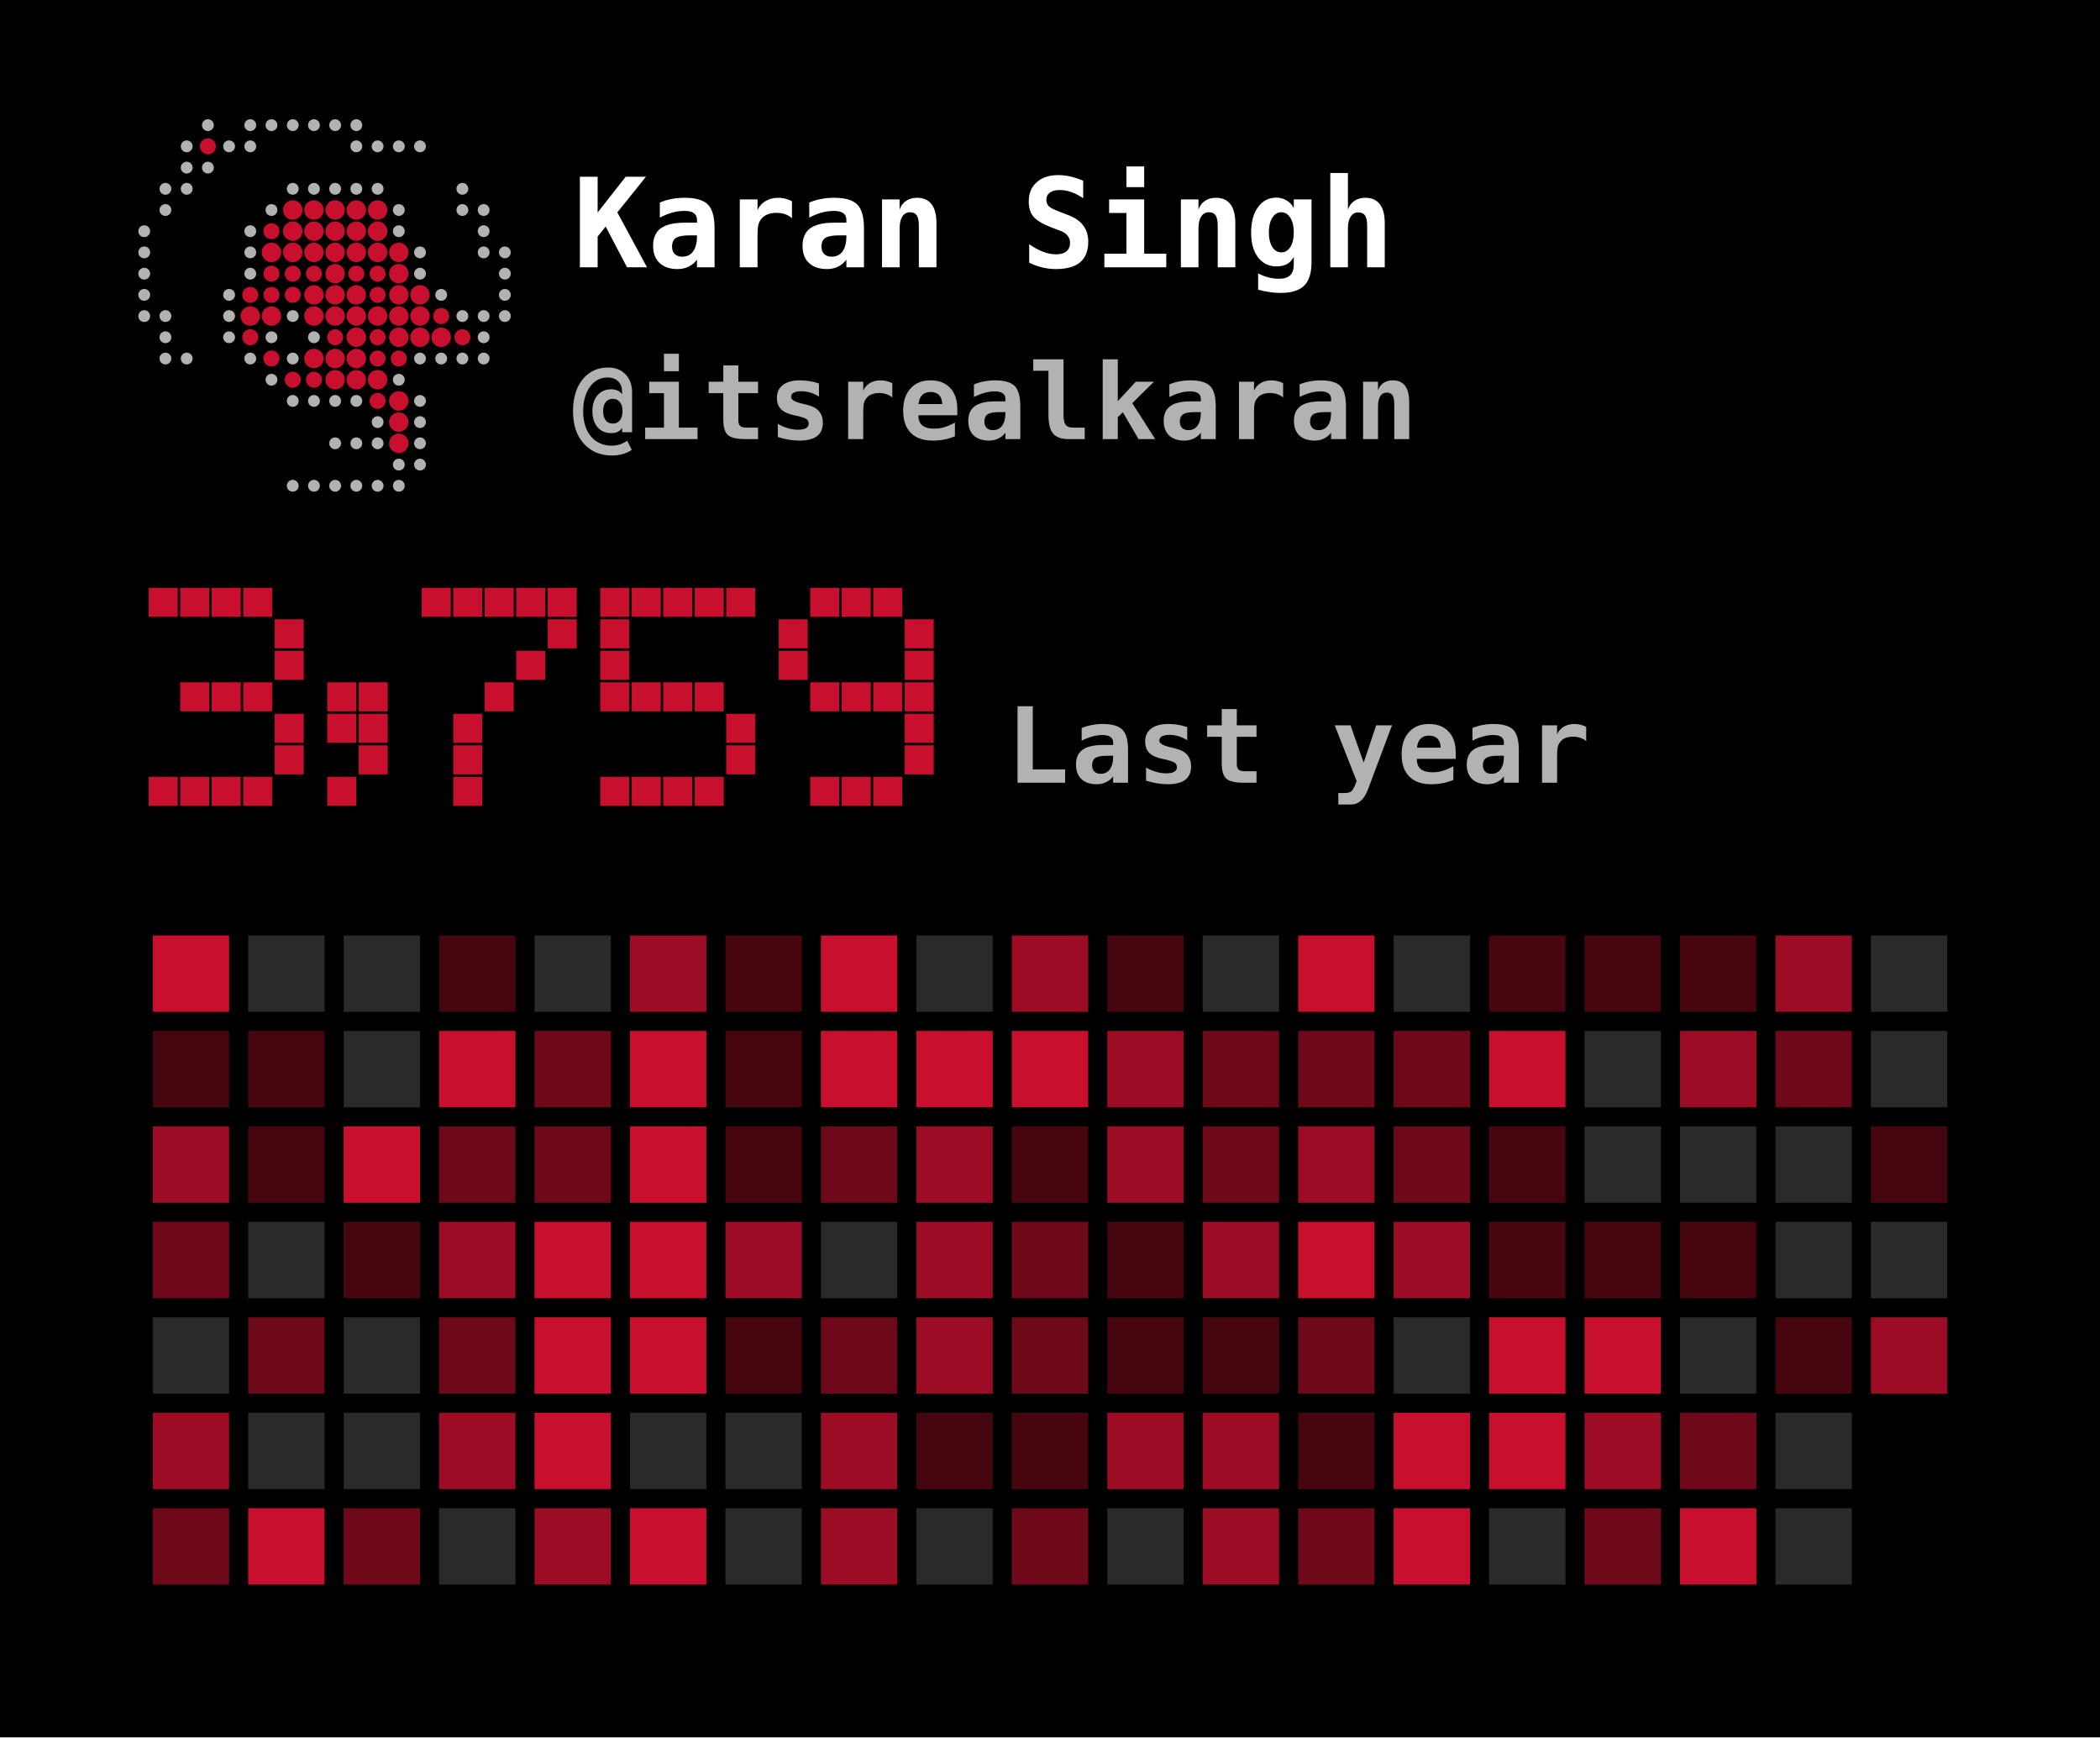
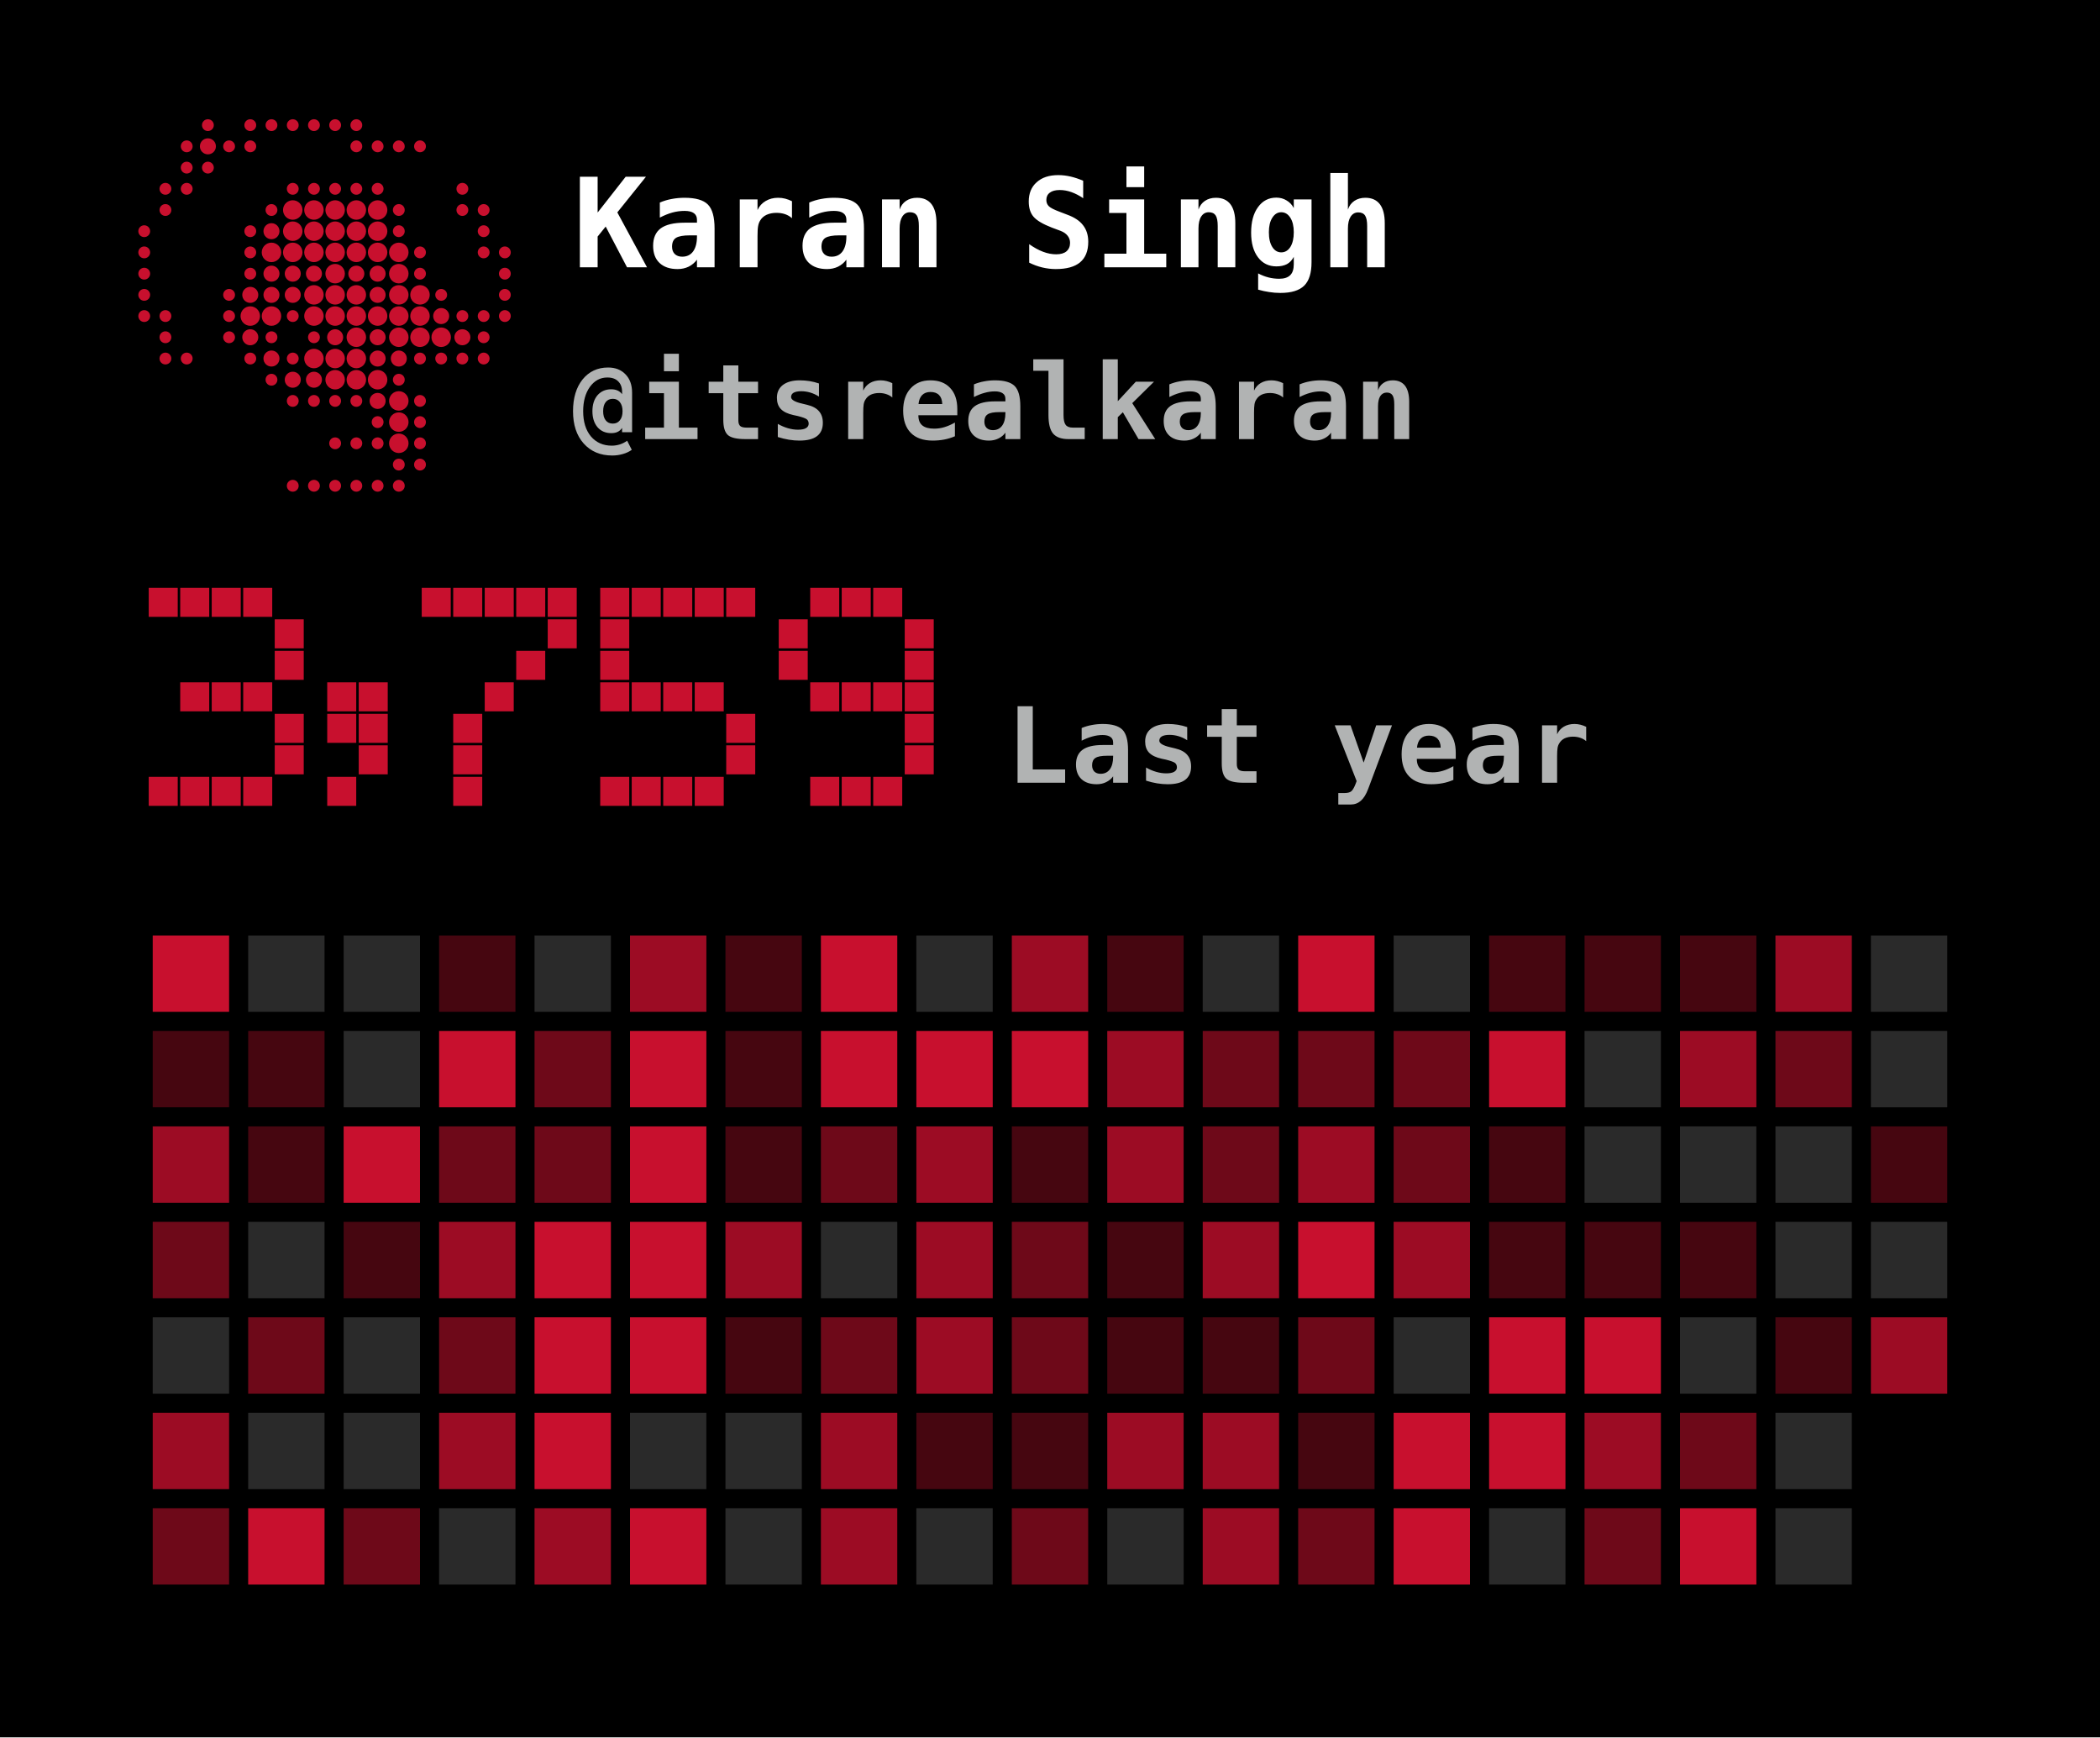
<svg xmlns="http://www.w3.org/2000/svg" width="220" height="182" viewBox="0 0 220 182" role="img">
  <rect width="220" height="182" fill="#000000" />
  <rect x="14" y="14" width="0" height="0" fill="#C8102E" />
-   <circle cx="21.78" cy="13.11" r="0.62" fill="#B1B3B3" />
-   <circle cx="26.22" cy="13.11" r="0.62" fill="#B1B3B3" />
-   <circle cx="28.44" cy="13.11" r="0.62" fill="#B1B3B3" />
-   <circle cx="30.67" cy="13.11" r="0.62" fill="#B1B3B3" />
-   <circle cx="32.89" cy="13.11" r="0.62" fill="#B1B3B3" />
-   <circle cx="35.11" cy="13.11" r="0.62" fill="#B1B3B3" />
-   <circle cx="37.33" cy="13.11" r="0.62" fill="#B1B3B3" />
-   <circle cx="19.56" cy="15.33" r="0.62" fill="#B1B3B3" />
+   <circle cx="21.78" cy="13.11" r="0.62" fill="#C8102E" />
+   <circle cx="26.22" cy="13.11" r="0.62" fill="#C8102E" />
+   <circle cx="28.44" cy="13.11" r="0.62" fill="#C8102E" />
+   <circle cx="30.67" cy="13.11" r="0.62" fill="#C8102E" />
+   <circle cx="32.89" cy="13.11" r="0.62" fill="#C8102E" />
+   <circle cx="35.11" cy="13.11" r="0.62" fill="#C8102E" />
+   <circle cx="37.33" cy="13.11" r="0.62" fill="#C8102E" />
+   <circle cx="19.56" cy="15.33" r="0.62" fill="#C8102E" />
  <circle cx="21.78" cy="15.33" r="0.84" fill="#C8102E" />
-   <circle cx="24.00" cy="15.33" r="0.62" fill="#B1B3B3" />
-   <circle cx="26.22" cy="15.33" r="0.62" fill="#B1B3B3" />
-   <circle cx="37.33" cy="15.33" r="0.62" fill="#B1B3B3" />
-   <circle cx="39.56" cy="15.33" r="0.62" fill="#B1B3B3" />
-   <circle cx="41.78" cy="15.33" r="0.62" fill="#B1B3B3" />
-   <circle cx="44.00" cy="15.33" r="0.62" fill="#B1B3B3" />
-   <circle cx="19.56" cy="17.56" r="0.62" fill="#B1B3B3" />
-   <circle cx="21.78" cy="17.56" r="0.62" fill="#B1B3B3" />
-   <circle cx="17.33" cy="19.78" r="0.62" fill="#B1B3B3" />
-   <circle cx="19.56" cy="19.78" r="0.62" fill="#B1B3B3" />
-   <circle cx="30.67" cy="19.78" r="0.62" fill="#B1B3B3" />
-   <circle cx="32.89" cy="19.78" r="0.62" fill="#B1B3B3" />
-   <circle cx="35.11" cy="19.78" r="0.62" fill="#B1B3B3" />
-   <circle cx="37.33" cy="19.78" r="0.62" fill="#B1B3B3" />
-   <circle cx="39.56" cy="19.78" r="0.62" fill="#B1B3B3" />
-   <circle cx="48.44" cy="19.78" r="0.62" fill="#B1B3B3" />
-   <circle cx="17.33" cy="22.00" r="0.62" fill="#B1B3B3" />
-   <circle cx="28.44" cy="22.00" r="0.62" fill="#B1B3B3" />
+   <circle cx="24.00" cy="15.33" r="0.62" fill="#C8102E" />
+   <circle cx="26.22" cy="15.33" r="0.62" fill="#C8102E" />
+   <circle cx="37.33" cy="15.33" r="0.62" fill="#C8102E" />
+   <circle cx="39.56" cy="15.33" r="0.62" fill="#C8102E" />
+   <circle cx="41.78" cy="15.33" r="0.62" fill="#C8102E" />
+   <circle cx="44.00" cy="15.33" r="0.62" fill="#C8102E" />
+   <circle cx="19.56" cy="17.56" r="0.62" fill="#C8102E" />
+   <circle cx="21.78" cy="17.56" r="0.62" fill="#C8102E" />
+   <circle cx="17.33" cy="19.78" r="0.62" fill="#C8102E" />
+   <circle cx="19.56" cy="19.78" r="0.62" fill="#C8102E" />
+   <circle cx="30.67" cy="19.78" r="0.62" fill="#C8102E" />
+   <circle cx="32.89" cy="19.78" r="0.62" fill="#C8102E" />
+   <circle cx="35.11" cy="19.78" r="0.62" fill="#C8102E" />
+   <circle cx="37.33" cy="19.78" r="0.62" fill="#C8102E" />
+   <circle cx="39.56" cy="19.78" r="0.62" fill="#C8102E" />
+   <circle cx="48.44" cy="19.78" r="0.62" fill="#C8102E" />
+   <circle cx="17.33" cy="22.00" r="0.62" fill="#C8102E" />
+   <circle cx="28.44" cy="22.00" r="0.62" fill="#C8102E" />
  <circle cx="30.67" cy="22.00" r="1.02" fill="#C8102E" />
  <circle cx="32.89" cy="22.00" r="1.02" fill="#C8102E" />
  <circle cx="35.11" cy="22.00" r="1.02" fill="#C8102E" />
  <circle cx="37.33" cy="22.00" r="1.02" fill="#C8102E" />
  <circle cx="39.56" cy="22.00" r="1.02" fill="#C8102E" />
-   <circle cx="41.78" cy="22.00" r="0.62" fill="#B1B3B3" />
-   <circle cx="48.44" cy="22.00" r="0.62" fill="#B1B3B3" />
-   <circle cx="50.67" cy="22.00" r="0.62" fill="#B1B3B3" />
-   <circle cx="15.11" cy="24.22" r="0.62" fill="#B1B3B3" />
-   <circle cx="26.22" cy="24.22" r="0.62" fill="#B1B3B3" />
+   <circle cx="41.78" cy="22.00" r="0.62" fill="#C8102E" />
+   <circle cx="48.44" cy="22.00" r="0.62" fill="#C8102E" />
+   <circle cx="50.67" cy="22.00" r="0.62" fill="#C8102E" />
+   <circle cx="15.11" cy="24.22" r="0.62" fill="#C8102E" />
+   <circle cx="26.22" cy="24.22" r="0.62" fill="#C8102E" />
  <circle cx="28.44" cy="24.22" r="0.84" fill="#C8102E" />
  <circle cx="30.67" cy="24.22" r="1.02" fill="#C8102E" />
  <circle cx="32.89" cy="24.22" r="1.02" fill="#C8102E" />
  <circle cx="35.11" cy="24.22" r="1.02" fill="#C8102E" />
  <circle cx="37.33" cy="24.22" r="1.02" fill="#C8102E" />
  <circle cx="39.56" cy="24.22" r="1.02" fill="#C8102E" />
-   <circle cx="41.78" cy="24.22" r="0.62" fill="#B1B3B3" />
-   <circle cx="50.67" cy="24.22" r="0.62" fill="#B1B3B3" />
-   <circle cx="15.11" cy="26.44" r="0.62" fill="#B1B3B3" />
-   <circle cx="26.22" cy="26.44" r="0.62" fill="#B1B3B3" />
+   <circle cx="41.78" cy="24.22" r="0.62" fill="#C8102E" />
+   <circle cx="50.67" cy="24.22" r="0.62" fill="#C8102E" />
+   <circle cx="15.11" cy="26.44" r="0.62" fill="#C8102E" />
+   <circle cx="26.22" cy="26.44" r="0.62" fill="#C8102E" />
  <circle cx="28.44" cy="26.44" r="1.02" fill="#C8102E" />
  <circle cx="30.67" cy="26.44" r="1.02" fill="#C8102E" />
  <circle cx="32.89" cy="26.44" r="1.02" fill="#C8102E" />
  <circle cx="35.11" cy="26.44" r="1.02" fill="#C8102E" />
  <circle cx="37.33" cy="26.44" r="1.02" fill="#C8102E" />
  <circle cx="39.56" cy="26.44" r="1.02" fill="#C8102E" />
  <circle cx="41.78" cy="26.44" r="1.02" fill="#C8102E" />
-   <circle cx="44.00" cy="26.44" r="0.62" fill="#B1B3B3" />
-   <circle cx="50.67" cy="26.44" r="0.62" fill="#B1B3B3" />
-   <circle cx="52.89" cy="26.44" r="0.62" fill="#B1B3B3" />
-   <circle cx="15.11" cy="28.67" r="0.62" fill="#B1B3B3" />
-   <circle cx="26.22" cy="28.67" r="0.62" fill="#B1B3B3" />
+   <circle cx="44.00" cy="26.44" r="0.62" fill="#C8102E" />
+   <circle cx="50.67" cy="26.44" r="0.62" fill="#C8102E" />
+   <circle cx="52.89" cy="26.44" r="0.62" fill="#C8102E" />
+   <circle cx="15.11" cy="28.67" r="0.62" fill="#C8102E" />
+   <circle cx="26.22" cy="28.67" r="0.62" fill="#C8102E" />
  <circle cx="28.44" cy="28.67" r="0.84" fill="#C8102E" />
  <circle cx="30.67" cy="28.67" r="0.84" fill="#C8102E" />
  <circle cx="32.89" cy="28.67" r="0.84" fill="#C8102E" />
  <circle cx="35.11" cy="28.67" r="1.02" fill="#C8102E" />
  <circle cx="37.33" cy="28.67" r="0.84" fill="#C8102E" />
  <circle cx="39.56" cy="28.67" r="0.84" fill="#C8102E" />
  <circle cx="41.78" cy="28.67" r="1.02" fill="#C8102E" />
-   <circle cx="44.00" cy="28.67" r="0.62" fill="#B1B3B3" />
-   <circle cx="52.89" cy="28.67" r="0.62" fill="#B1B3B3" />
-   <circle cx="15.11" cy="30.89" r="0.62" fill="#B1B3B3" />
-   <circle cx="24.00" cy="30.89" r="0.62" fill="#B1B3B3" />
+   <circle cx="44.00" cy="28.67" r="0.62" fill="#C8102E" />
+   <circle cx="52.89" cy="28.67" r="0.62" fill="#C8102E" />
+   <circle cx="15.11" cy="30.89" r="0.62" fill="#C8102E" />
+   <circle cx="24.00" cy="30.89" r="0.62" fill="#C8102E" />
  <circle cx="26.22" cy="30.89" r="0.84" fill="#C8102E" />
  <circle cx="28.44" cy="30.89" r="0.84" fill="#C8102E" />
  <circle cx="30.67" cy="30.89" r="0.84" fill="#C8102E" />
  <circle cx="32.89" cy="30.89" r="1.02" fill="#C8102E" />
  <circle cx="35.11" cy="30.89" r="1.02" fill="#C8102E" />
  <circle cx="37.33" cy="30.89" r="1.02" fill="#C8102E" />
  <circle cx="39.56" cy="30.89" r="0.84" fill="#C8102E" />
  <circle cx="41.78" cy="30.89" r="1.02" fill="#C8102E" />
  <circle cx="44.00" cy="30.89" r="1.02" fill="#C8102E" />
-   <circle cx="46.22" cy="30.89" r="0.62" fill="#B1B3B3" />
-   <circle cx="52.89" cy="30.89" r="0.62" fill="#B1B3B3" />
-   <circle cx="15.11" cy="33.11" r="0.62" fill="#B1B3B3" />
-   <circle cx="17.33" cy="33.11" r="0.62" fill="#B1B3B3" />
-   <circle cx="24.00" cy="33.11" r="0.62" fill="#B1B3B3" />
+   <circle cx="46.22" cy="30.89" r="0.62" fill="#C8102E" />
+   <circle cx="52.89" cy="30.89" r="0.62" fill="#C8102E" />
+   <circle cx="15.11" cy="33.11" r="0.62" fill="#C8102E" />
+   <circle cx="17.33" cy="33.11" r="0.62" fill="#C8102E" />
+   <circle cx="24.00" cy="33.11" r="0.62" fill="#C8102E" />
  <circle cx="26.22" cy="33.11" r="1.02" fill="#C8102E" />
  <circle cx="28.44" cy="33.11" r="1.02" fill="#C8102E" />
-   <circle cx="30.67" cy="33.11" r="0.62" fill="#B1B3B3" />
+   <circle cx="30.67" cy="33.11" r="0.62" fill="#C8102E" />
  <circle cx="32.89" cy="33.11" r="1.02" fill="#C8102E" />
  <circle cx="35.11" cy="33.11" r="1.02" fill="#C8102E" />
  <circle cx="37.33" cy="33.11" r="1.02" fill="#C8102E" />
  <circle cx="39.56" cy="33.11" r="1.02" fill="#C8102E" />
  <circle cx="41.78" cy="33.11" r="1.02" fill="#C8102E" />
  <circle cx="44.00" cy="33.11" r="1.02" fill="#C8102E" />
  <circle cx="46.22" cy="33.11" r="0.84" fill="#C8102E" />
-   <circle cx="48.44" cy="33.11" r="0.62" fill="#B1B3B3" />
-   <circle cx="50.67" cy="33.11" r="0.62" fill="#B1B3B3" />
-   <circle cx="52.89" cy="33.11" r="0.62" fill="#B1B3B3" />
-   <circle cx="17.33" cy="35.33" r="0.62" fill="#B1B3B3" />
-   <circle cx="24.00" cy="35.33" r="0.62" fill="#B1B3B3" />
+   <circle cx="48.44" cy="33.11" r="0.62" fill="#C8102E" />
+   <circle cx="50.67" cy="33.11" r="0.62" fill="#C8102E" />
+   <circle cx="52.89" cy="33.11" r="0.62" fill="#C8102E" />
+   <circle cx="17.33" cy="35.33" r="0.62" fill="#C8102E" />
+   <circle cx="24.00" cy="35.33" r="0.62" fill="#C8102E" />
  <circle cx="26.22" cy="35.33" r="0.84" fill="#C8102E" />
-   <circle cx="28.44" cy="35.33" r="0.62" fill="#B1B3B3" />
-   <circle cx="32.89" cy="35.33" r="0.62" fill="#B1B3B3" />
+   <circle cx="28.44" cy="35.33" r="0.62" fill="#C8102E" />
+   <circle cx="32.89" cy="35.33" r="0.62" fill="#C8102E" />
  <circle cx="35.11" cy="35.33" r="0.84" fill="#C8102E" />
  <circle cx="37.33" cy="35.33" r="1.02" fill="#C8102E" />
  <circle cx="39.56" cy="35.33" r="0.84" fill="#C8102E" />
  <circle cx="41.78" cy="35.33" r="1.02" fill="#C8102E" />
  <circle cx="44.00" cy="35.33" r="1.02" fill="#C8102E" />
  <circle cx="46.22" cy="35.33" r="1.02" fill="#C8102E" />
  <circle cx="48.44" cy="35.33" r="0.84" fill="#C8102E" />
-   <circle cx="50.67" cy="35.33" r="0.62" fill="#B1B3B3" />
-   <circle cx="17.33" cy="37.56" r="0.62" fill="#B1B3B3" />
-   <circle cx="19.56" cy="37.56" r="0.62" fill="#B1B3B3" />
-   <circle cx="26.22" cy="37.56" r="0.62" fill="#B1B3B3" />
+   <circle cx="50.67" cy="35.33" r="0.62" fill="#C8102E" />
+   <circle cx="17.33" cy="37.56" r="0.62" fill="#C8102E" />
+   <circle cx="19.56" cy="37.56" r="0.62" fill="#C8102E" />
+   <circle cx="26.22" cy="37.56" r="0.62" fill="#C8102E" />
  <circle cx="28.44" cy="37.56" r="0.84" fill="#C8102E" />
-   <circle cx="30.67" cy="37.56" r="0.62" fill="#B1B3B3" />
+   <circle cx="30.67" cy="37.56" r="0.62" fill="#C8102E" />
  <circle cx="32.89" cy="37.56" r="1.02" fill="#C8102E" />
  <circle cx="35.11" cy="37.56" r="1.02" fill="#C8102E" />
  <circle cx="37.33" cy="37.56" r="1.02" fill="#C8102E" />
  <circle cx="39.56" cy="37.56" r="0.84" fill="#C8102E" />
  <circle cx="41.78" cy="37.56" r="0.84" fill="#C8102E" />
-   <circle cx="44.00" cy="37.56" r="0.62" fill="#B1B3B3" />
-   <circle cx="46.22" cy="37.56" r="0.62" fill="#B1B3B3" />
-   <circle cx="48.44" cy="37.56" r="0.62" fill="#B1B3B3" />
-   <circle cx="50.67" cy="37.56" r="0.62" fill="#B1B3B3" />
-   <circle cx="28.44" cy="39.78" r="0.62" fill="#B1B3B3" />
+   <circle cx="44.00" cy="37.56" r="0.62" fill="#C8102E" />
+   <circle cx="46.22" cy="37.56" r="0.62" fill="#C8102E" />
+   <circle cx="48.44" cy="37.56" r="0.62" fill="#C8102E" />
+   <circle cx="50.67" cy="37.56" r="0.62" fill="#C8102E" />
+   <circle cx="28.44" cy="39.78" r="0.62" fill="#C8102E" />
  <circle cx="30.67" cy="39.78" r="0.84" fill="#C8102E" />
  <circle cx="32.89" cy="39.78" r="0.84" fill="#C8102E" />
  <circle cx="35.11" cy="39.78" r="1.02" fill="#C8102E" />
  <circle cx="37.33" cy="39.78" r="1.02" fill="#C8102E" />
  <circle cx="39.56" cy="39.78" r="1.02" fill="#C8102E" />
-   <circle cx="41.78" cy="39.78" r="0.62" fill="#B1B3B3" />
-   <circle cx="30.67" cy="42.00" r="0.62" fill="#B1B3B3" />
-   <circle cx="32.89" cy="42.00" r="0.62" fill="#B1B3B3" />
-   <circle cx="35.11" cy="42.00" r="0.62" fill="#B1B3B3" />
-   <circle cx="37.33" cy="42.00" r="0.62" fill="#B1B3B3" />
+   <circle cx="41.78" cy="39.78" r="0.62" fill="#C8102E" />
+   <circle cx="30.67" cy="42.00" r="0.62" fill="#C8102E" />
+   <circle cx="32.89" cy="42.00" r="0.62" fill="#C8102E" />
+   <circle cx="35.11" cy="42.00" r="0.62" fill="#C8102E" />
+   <circle cx="37.33" cy="42.00" r="0.62" fill="#C8102E" />
  <circle cx="39.56" cy="42.00" r="0.84" fill="#C8102E" />
  <circle cx="41.78" cy="42.00" r="1.02" fill="#C8102E" />
-   <circle cx="44.00" cy="42.00" r="0.62" fill="#B1B3B3" />
-   <circle cx="39.56" cy="44.22" r="0.62" fill="#B1B3B3" />
+   <circle cx="44.00" cy="42.00" r="0.62" fill="#C8102E" />
+   <circle cx="39.56" cy="44.22" r="0.62" fill="#C8102E" />
  <circle cx="41.78" cy="44.22" r="1.02" fill="#C8102E" />
-   <circle cx="44.00" cy="44.22" r="0.62" fill="#B1B3B3" />
-   <circle cx="35.11" cy="46.44" r="0.62" fill="#B1B3B3" />
-   <circle cx="37.33" cy="46.44" r="0.62" fill="#B1B3B3" />
-   <circle cx="39.56" cy="46.44" r="0.62" fill="#B1B3B3" />
+   <circle cx="44.00" cy="44.22" r="0.62" fill="#C8102E" />
+   <circle cx="35.11" cy="46.44" r="0.62" fill="#C8102E" />
+   <circle cx="37.33" cy="46.44" r="0.62" fill="#C8102E" />
+   <circle cx="39.56" cy="46.44" r="0.62" fill="#C8102E" />
  <circle cx="41.78" cy="46.44" r="1.02" fill="#C8102E" />
-   <circle cx="44.00" cy="46.44" r="0.62" fill="#B1B3B3" />
-   <circle cx="41.78" cy="48.67" r="0.62" fill="#B1B3B3" />
-   <circle cx="44.00" cy="48.67" r="0.62" fill="#B1B3B3" />
-   <circle cx="30.67" cy="50.89" r="0.62" fill="#B1B3B3" />
-   <circle cx="32.89" cy="50.89" r="0.62" fill="#B1B3B3" />
-   <circle cx="35.11" cy="50.89" r="0.62" fill="#B1B3B3" />
-   <circle cx="37.33" cy="50.89" r="0.62" fill="#B1B3B3" />
-   <circle cx="39.56" cy="50.89" r="0.62" fill="#B1B3B3" />
-   <circle cx="41.78" cy="50.89" r="0.62" fill="#B1B3B3" />
+   <circle cx="44.00" cy="46.44" r="0.62" fill="#C8102E" />
+   <circle cx="41.78" cy="48.67" r="0.62" fill="#C8102E" />
+   <circle cx="44.00" cy="48.67" r="0.62" fill="#C8102E" />
+   <circle cx="30.67" cy="50.89" r="0.62" fill="#C8102E" />
+   <circle cx="32.89" cy="50.89" r="0.62" fill="#C8102E" />
+   <circle cx="35.11" cy="50.89" r="0.62" fill="#C8102E" />
+   <circle cx="37.33" cy="50.89" r="0.62" fill="#C8102E" />
+   <circle cx="39.56" cy="50.89" r="0.62" fill="#C8102E" />
+   <circle cx="41.78" cy="50.89" r="0.62" fill="#C8102E" />
  <text x="60" y="28" fill="#FFFFFF" text-anchor="start" font-family="ui-monospace, Geist Mono, monospace" font-weight="700" font-size="13" letter-spacing="0" dominant-baseline="auto">Karan Singh</text>
  <text x="60" y="46" fill="#B1B3B3" text-anchor="start" font-family="ui-monospace, Geist Mono, monospace" font-weight="700" font-size="11" letter-spacing="0.2" dominant-baseline="auto">@itsrealkaran</text>
  <rect x="15.58" y="61.58" width="3.04" height="3.04" fill="#C8102E" />
  <rect x="18.88" y="61.58" width="3.04" height="3.04" fill="#C8102E" />
  <rect x="22.18" y="61.58" width="3.04" height="3.04" fill="#C8102E" />
  <rect x="25.48" y="61.58" width="3.04" height="3.04" fill="#C8102E" />
  <rect x="28.78" y="64.88" width="3.04" height="3.04" fill="#C8102E" />
  <rect x="28.78" y="68.18" width="3.04" height="3.04" fill="#C8102E" />
  <rect x="18.88" y="71.48" width="3.04" height="3.04" fill="#C8102E" />
  <rect x="22.18" y="71.48" width="3.04" height="3.04" fill="#C8102E" />
  <rect x="25.48" y="71.48" width="3.04" height="3.04" fill="#C8102E" />
  <rect x="28.78" y="74.78" width="3.04" height="3.04" fill="#C8102E" />
  <rect x="28.78" y="78.08" width="3.04" height="3.04" fill="#C8102E" />
  <rect x="15.58" y="81.38" width="3.04" height="3.04" fill="#C8102E" />
  <rect x="18.88" y="81.38" width="3.04" height="3.04" fill="#C8102E" />
  <rect x="22.18" y="81.38" width="3.04" height="3.04" fill="#C8102E" />
  <rect x="25.48" y="81.38" width="3.04" height="3.04" fill="#C8102E" />
  <rect x="34.28" y="71.48" width="3.04" height="3.04" fill="#C8102E" />
  <rect x="37.58" y="71.48" width="3.04" height="3.04" fill="#C8102E" />
  <rect x="34.28" y="74.78" width="3.04" height="3.04" fill="#C8102E" />
  <rect x="37.58" y="74.78" width="3.04" height="3.04" fill="#C8102E" />
  <rect x="37.58" y="78.08" width="3.04" height="3.04" fill="#C8102E" />
  <rect x="34.28" y="81.38" width="3.04" height="3.04" fill="#C8102E" />
  <rect x="44.18" y="61.58" width="3.04" height="3.04" fill="#C8102E" />
  <rect x="47.48" y="61.58" width="3.04" height="3.04" fill="#C8102E" />
  <rect x="50.78" y="61.58" width="3.04" height="3.04" fill="#C8102E" />
  <rect x="54.08" y="61.58" width="3.04" height="3.04" fill="#C8102E" />
  <rect x="57.38" y="61.58" width="3.04" height="3.04" fill="#C8102E" />
  <rect x="57.38" y="64.88" width="3.04" height="3.04" fill="#C8102E" />
  <rect x="54.08" y="68.18" width="3.04" height="3.04" fill="#C8102E" />
  <rect x="50.78" y="71.48" width="3.04" height="3.04" fill="#C8102E" />
  <rect x="47.48" y="74.78" width="3.04" height="3.04" fill="#C8102E" />
  <rect x="47.48" y="78.08" width="3.04" height="3.04" fill="#C8102E" />
  <rect x="47.48" y="81.38" width="3.04" height="3.04" fill="#C8102E" />
  <rect x="62.88" y="61.58" width="3.04" height="3.04" fill="#C8102E" />
  <rect x="66.18" y="61.58" width="3.04" height="3.04" fill="#C8102E" />
  <rect x="69.48" y="61.58" width="3.04" height="3.04" fill="#C8102E" />
  <rect x="72.78" y="61.58" width="3.04" height="3.04" fill="#C8102E" />
  <rect x="76.08" y="61.58" width="3.04" height="3.04" fill="#C8102E" />
  <rect x="62.88" y="64.88" width="3.04" height="3.04" fill="#C8102E" />
  <rect x="62.88" y="68.18" width="3.04" height="3.04" fill="#C8102E" />
  <rect x="62.88" y="71.48" width="3.04" height="3.04" fill="#C8102E" />
  <rect x="66.18" y="71.48" width="3.04" height="3.04" fill="#C8102E" />
  <rect x="69.48" y="71.48" width="3.04" height="3.04" fill="#C8102E" />
  <rect x="72.78" y="71.48" width="3.04" height="3.04" fill="#C8102E" />
  <rect x="76.08" y="74.78" width="3.04" height="3.04" fill="#C8102E" />
  <rect x="76.08" y="78.08" width="3.04" height="3.04" fill="#C8102E" />
  <rect x="62.88" y="81.38" width="3.04" height="3.04" fill="#C8102E" />
  <rect x="66.18" y="81.38" width="3.04" height="3.04" fill="#C8102E" />
  <rect x="69.48" y="81.38" width="3.04" height="3.04" fill="#C8102E" />
  <rect x="72.78" y="81.38" width="3.04" height="3.04" fill="#C8102E" />
  <rect x="84.88" y="61.58" width="3.04" height="3.04" fill="#C8102E" />
  <rect x="88.18" y="61.58" width="3.04" height="3.04" fill="#C8102E" />
  <rect x="91.48" y="61.58" width="3.04" height="3.04" fill="#C8102E" />
  <rect x="81.58" y="64.88" width="3.04" height="3.04" fill="#C8102E" />
  <rect x="94.78" y="64.88" width="3.04" height="3.04" fill="#C8102E" />
  <rect x="81.58" y="68.18" width="3.04" height="3.04" fill="#C8102E" />
  <rect x="94.78" y="68.18" width="3.04" height="3.04" fill="#C8102E" />
  <rect x="84.88" y="71.48" width="3.04" height="3.04" fill="#C8102E" />
  <rect x="88.18" y="71.48" width="3.04" height="3.04" fill="#C8102E" />
  <rect x="91.48" y="71.48" width="3.04" height="3.04" fill="#C8102E" />
  <rect x="94.78" y="71.48" width="3.04" height="3.04" fill="#C8102E" />
  <rect x="94.78" y="74.78" width="3.04" height="3.04" fill="#C8102E" />
  <rect x="94.78" y="78.08" width="3.04" height="3.04" fill="#C8102E" />
  <rect x="84.88" y="81.38" width="3.04" height="3.04" fill="#C8102E" />
  <rect x="88.18" y="81.38" width="3.04" height="3.04" fill="#C8102E" />
  <rect x="91.48" y="81.38" width="3.04" height="3.04" fill="#C8102E" />
  <text x="105.4" y="82.0" fill="#B1B3B3" text-anchor="start" font-family="ui-monospace, Geist Mono, monospace" font-weight="700" font-size="11" letter-spacing="0.2" dominant-baseline="auto">Last year</text>
  <rect x="16" y="98" width="8" height="8" fill="#C8102E" />
  <rect x="16" y="108" width="8" height="8" fill="#C8102E" opacity="0.35" />
  <rect x="16" y="118" width="8" height="8" fill="#C8102E" opacity="0.78" />
  <rect x="16" y="128" width="8" height="8" fill="#C8102E" opacity="0.55" />
  <rect x="16" y="138" width="8" height="8" fill="#2A2A2A" />
  <rect x="16" y="148" width="8" height="8" fill="#C8102E" opacity="0.78" />
  <rect x="16" y="158" width="8" height="8" fill="#C8102E" opacity="0.55" />
  <rect x="26" y="98" width="8" height="8" fill="#2A2A2A" />
  <rect x="26" y="108" width="8" height="8" fill="#C8102E" opacity="0.35" />
  <rect x="26" y="118" width="8" height="8" fill="#C8102E" opacity="0.35" />
  <rect x="26" y="128" width="8" height="8" fill="#2A2A2A" />
  <rect x="26" y="138" width="8" height="8" fill="#C8102E" opacity="0.55" />
  <rect x="26" y="148" width="8" height="8" fill="#2A2A2A" />
  <rect x="26" y="158" width="8" height="8" fill="#C8102E" />
  <rect x="36" y="98" width="8" height="8" fill="#2A2A2A" />
  <rect x="36" y="108" width="8" height="8" fill="#2A2A2A" />
  <rect x="36" y="118" width="8" height="8" fill="#C8102E" />
  <rect x="36" y="128" width="8" height="8" fill="#C8102E" opacity="0.35" />
  <rect x="36" y="138" width="8" height="8" fill="#2A2A2A" />
  <rect x="36" y="148" width="8" height="8" fill="#2A2A2A" />
  <rect x="36" y="158" width="8" height="8" fill="#C8102E" opacity="0.55" />
  <rect x="46" y="98" width="8" height="8" fill="#C8102E" opacity="0.35" />
  <rect x="46" y="108" width="8" height="8" fill="#C8102E" />
  <rect x="46" y="118" width="8" height="8" fill="#C8102E" opacity="0.55" />
  <rect x="46" y="128" width="8" height="8" fill="#C8102E" opacity="0.78" />
  <rect x="46" y="138" width="8" height="8" fill="#C8102E" opacity="0.55" />
  <rect x="46" y="148" width="8" height="8" fill="#C8102E" opacity="0.78" />
  <rect x="46" y="158" width="8" height="8" fill="#2A2A2A" />
  <rect x="56" y="98" width="8" height="8" fill="#2A2A2A" />
  <rect x="56" y="108" width="8" height="8" fill="#C8102E" opacity="0.55" />
  <rect x="56" y="118" width="8" height="8" fill="#C8102E" opacity="0.55" />
  <rect x="56" y="128" width="8" height="8" fill="#C8102E" />
  <rect x="56" y="138" width="8" height="8" fill="#C8102E" />
  <rect x="56" y="148" width="8" height="8" fill="#C8102E" />
  <rect x="56" y="158" width="8" height="8" fill="#C8102E" opacity="0.78" />
  <rect x="66" y="98" width="8" height="8" fill="#C8102E" opacity="0.78" />
  <rect x="66" y="108" width="8" height="8" fill="#C8102E" />
  <rect x="66" y="118" width="8" height="8" fill="#C8102E" />
  <rect x="66" y="128" width="8" height="8" fill="#C8102E" />
  <rect x="66" y="138" width="8" height="8" fill="#C8102E" />
  <rect x="66" y="148" width="8" height="8" fill="#2A2A2A" />
  <rect x="66" y="158" width="8" height="8" fill="#C8102E" />
  <rect x="76" y="98" width="8" height="8" fill="#C8102E" opacity="0.35" />
  <rect x="76" y="108" width="8" height="8" fill="#C8102E" opacity="0.35" />
  <rect x="76" y="118" width="8" height="8" fill="#C8102E" opacity="0.35" />
  <rect x="76" y="128" width="8" height="8" fill="#C8102E" opacity="0.78" />
  <rect x="76" y="138" width="8" height="8" fill="#C8102E" opacity="0.35" />
  <rect x="76" y="148" width="8" height="8" fill="#2A2A2A" />
  <rect x="76" y="158" width="8" height="8" fill="#2A2A2A" />
  <rect x="86" y="98" width="8" height="8" fill="#C8102E" />
  <rect x="86" y="108" width="8" height="8" fill="#C8102E" />
  <rect x="86" y="118" width="8" height="8" fill="#C8102E" opacity="0.55" />
  <rect x="86" y="128" width="8" height="8" fill="#2A2A2A" />
  <rect x="86" y="138" width="8" height="8" fill="#C8102E" opacity="0.55" />
  <rect x="86" y="148" width="8" height="8" fill="#C8102E" opacity="0.78" />
  <rect x="86" y="158" width="8" height="8" fill="#C8102E" opacity="0.78" />
  <rect x="96" y="98" width="8" height="8" fill="#2A2A2A" />
  <rect x="96" y="108" width="8" height="8" fill="#C8102E" />
  <rect x="96" y="118" width="8" height="8" fill="#C8102E" opacity="0.78" />
  <rect x="96" y="128" width="8" height="8" fill="#C8102E" opacity="0.78" />
  <rect x="96" y="138" width="8" height="8" fill="#C8102E" opacity="0.78" />
  <rect x="96" y="148" width="8" height="8" fill="#C8102E" opacity="0.35" />
  <rect x="96" y="158" width="8" height="8" fill="#2A2A2A" />
  <rect x="106" y="98" width="8" height="8" fill="#C8102E" opacity="0.78" />
  <rect x="106" y="108" width="8" height="8" fill="#C8102E" />
  <rect x="106" y="118" width="8" height="8" fill="#C8102E" opacity="0.35" />
  <rect x="106" y="128" width="8" height="8" fill="#C8102E" opacity="0.55" />
  <rect x="106" y="138" width="8" height="8" fill="#C8102E" opacity="0.55" />
  <rect x="106" y="148" width="8" height="8" fill="#C8102E" opacity="0.35" />
  <rect x="106" y="158" width="8" height="8" fill="#C8102E" opacity="0.55" />
  <rect x="116" y="98" width="8" height="8" fill="#C8102E" opacity="0.35" />
  <rect x="116" y="108" width="8" height="8" fill="#C8102E" opacity="0.78" />
  <rect x="116" y="118" width="8" height="8" fill="#C8102E" opacity="0.78" />
  <rect x="116" y="128" width="8" height="8" fill="#C8102E" opacity="0.35" />
  <rect x="116" y="138" width="8" height="8" fill="#C8102E" opacity="0.35" />
  <rect x="116" y="148" width="8" height="8" fill="#C8102E" opacity="0.78" />
  <rect x="116" y="158" width="8" height="8" fill="#2A2A2A" />
  <rect x="126" y="98" width="8" height="8" fill="#2A2A2A" />
  <rect x="126" y="108" width="8" height="8" fill="#C8102E" opacity="0.55" />
  <rect x="126" y="118" width="8" height="8" fill="#C8102E" opacity="0.55" />
  <rect x="126" y="128" width="8" height="8" fill="#C8102E" opacity="0.78" />
  <rect x="126" y="138" width="8" height="8" fill="#C8102E" opacity="0.35" />
  <rect x="126" y="148" width="8" height="8" fill="#C8102E" opacity="0.78" />
  <rect x="126" y="158" width="8" height="8" fill="#C8102E" opacity="0.78" />
  <rect x="136" y="98" width="8" height="8" fill="#C8102E" />
  <rect x="136" y="108" width="8" height="8" fill="#C8102E" opacity="0.55" />
  <rect x="136" y="118" width="8" height="8" fill="#C8102E" opacity="0.78" />
  <rect x="136" y="128" width="8" height="8" fill="#C8102E" />
  <rect x="136" y="138" width="8" height="8" fill="#C8102E" opacity="0.55" />
  <rect x="136" y="148" width="8" height="8" fill="#C8102E" opacity="0.35" />
  <rect x="136" y="158" width="8" height="8" fill="#C8102E" opacity="0.55" />
  <rect x="146" y="98" width="8" height="8" fill="#2A2A2A" />
  <rect x="146" y="108" width="8" height="8" fill="#C8102E" opacity="0.55" />
  <rect x="146" y="118" width="8" height="8" fill="#C8102E" opacity="0.55" />
  <rect x="146" y="128" width="8" height="8" fill="#C8102E" opacity="0.78" />
  <rect x="146" y="138" width="8" height="8" fill="#2A2A2A" />
  <rect x="146" y="148" width="8" height="8" fill="#C8102E" />
  <rect x="146" y="158" width="8" height="8" fill="#C8102E" />
  <rect x="156" y="98" width="8" height="8" fill="#C8102E" opacity="0.35" />
  <rect x="156" y="108" width="8" height="8" fill="#C8102E" />
  <rect x="156" y="118" width="8" height="8" fill="#C8102E" opacity="0.35" />
  <rect x="156" y="128" width="8" height="8" fill="#C8102E" opacity="0.35" />
  <rect x="156" y="138" width="8" height="8" fill="#C8102E" />
  <rect x="156" y="148" width="8" height="8" fill="#C8102E" />
  <rect x="156" y="158" width="8" height="8" fill="#2A2A2A" />
  <rect x="166" y="98" width="8" height="8" fill="#C8102E" opacity="0.35" />
  <rect x="166" y="108" width="8" height="8" fill="#2A2A2A" />
  <rect x="166" y="118" width="8" height="8" fill="#2A2A2A" />
  <rect x="166" y="128" width="8" height="8" fill="#C8102E" opacity="0.35" />
  <rect x="166" y="138" width="8" height="8" fill="#C8102E" />
  <rect x="166" y="148" width="8" height="8" fill="#C8102E" opacity="0.78" />
  <rect x="166" y="158" width="8" height="8" fill="#C8102E" opacity="0.55" />
  <rect x="176" y="98" width="8" height="8" fill="#C8102E" opacity="0.35" />
  <rect x="176" y="108" width="8" height="8" fill="#C8102E" opacity="0.78" />
  <rect x="176" y="118" width="8" height="8" fill="#2A2A2A" />
  <rect x="176" y="128" width="8" height="8" fill="#C8102E" opacity="0.35" />
  <rect x="176" y="138" width="8" height="8" fill="#2A2A2A" />
  <rect x="176" y="148" width="8" height="8" fill="#C8102E" opacity="0.55" />
  <rect x="176" y="158" width="8" height="8" fill="#C8102E" />
  <rect x="186" y="98" width="8" height="8" fill="#C8102E" opacity="0.78" />
  <rect x="186" y="108" width="8" height="8" fill="#C8102E" opacity="0.55" />
  <rect x="186" y="118" width="8" height="8" fill="#2A2A2A" />
  <rect x="186" y="128" width="8" height="8" fill="#2A2A2A" />
  <rect x="186" y="138" width="8" height="8" fill="#C8102E" opacity="0.35" />
  <rect x="186" y="148" width="8" height="8" fill="#2A2A2A" />
  <rect x="186" y="158" width="8" height="8" fill="#2A2A2A" />
  <rect x="196" y="98" width="8" height="8" fill="#2A2A2A" />
  <rect x="196" y="108" width="8" height="8" fill="#2A2A2A" />
  <rect x="196" y="118" width="8" height="8" fill="#C8102E" opacity="0.35" />
  <rect x="196" y="128" width="8" height="8" fill="#2A2A2A" />
  <rect x="196" y="138" width="8" height="8" fill="#C8102E" opacity="0.78" />
</svg>
